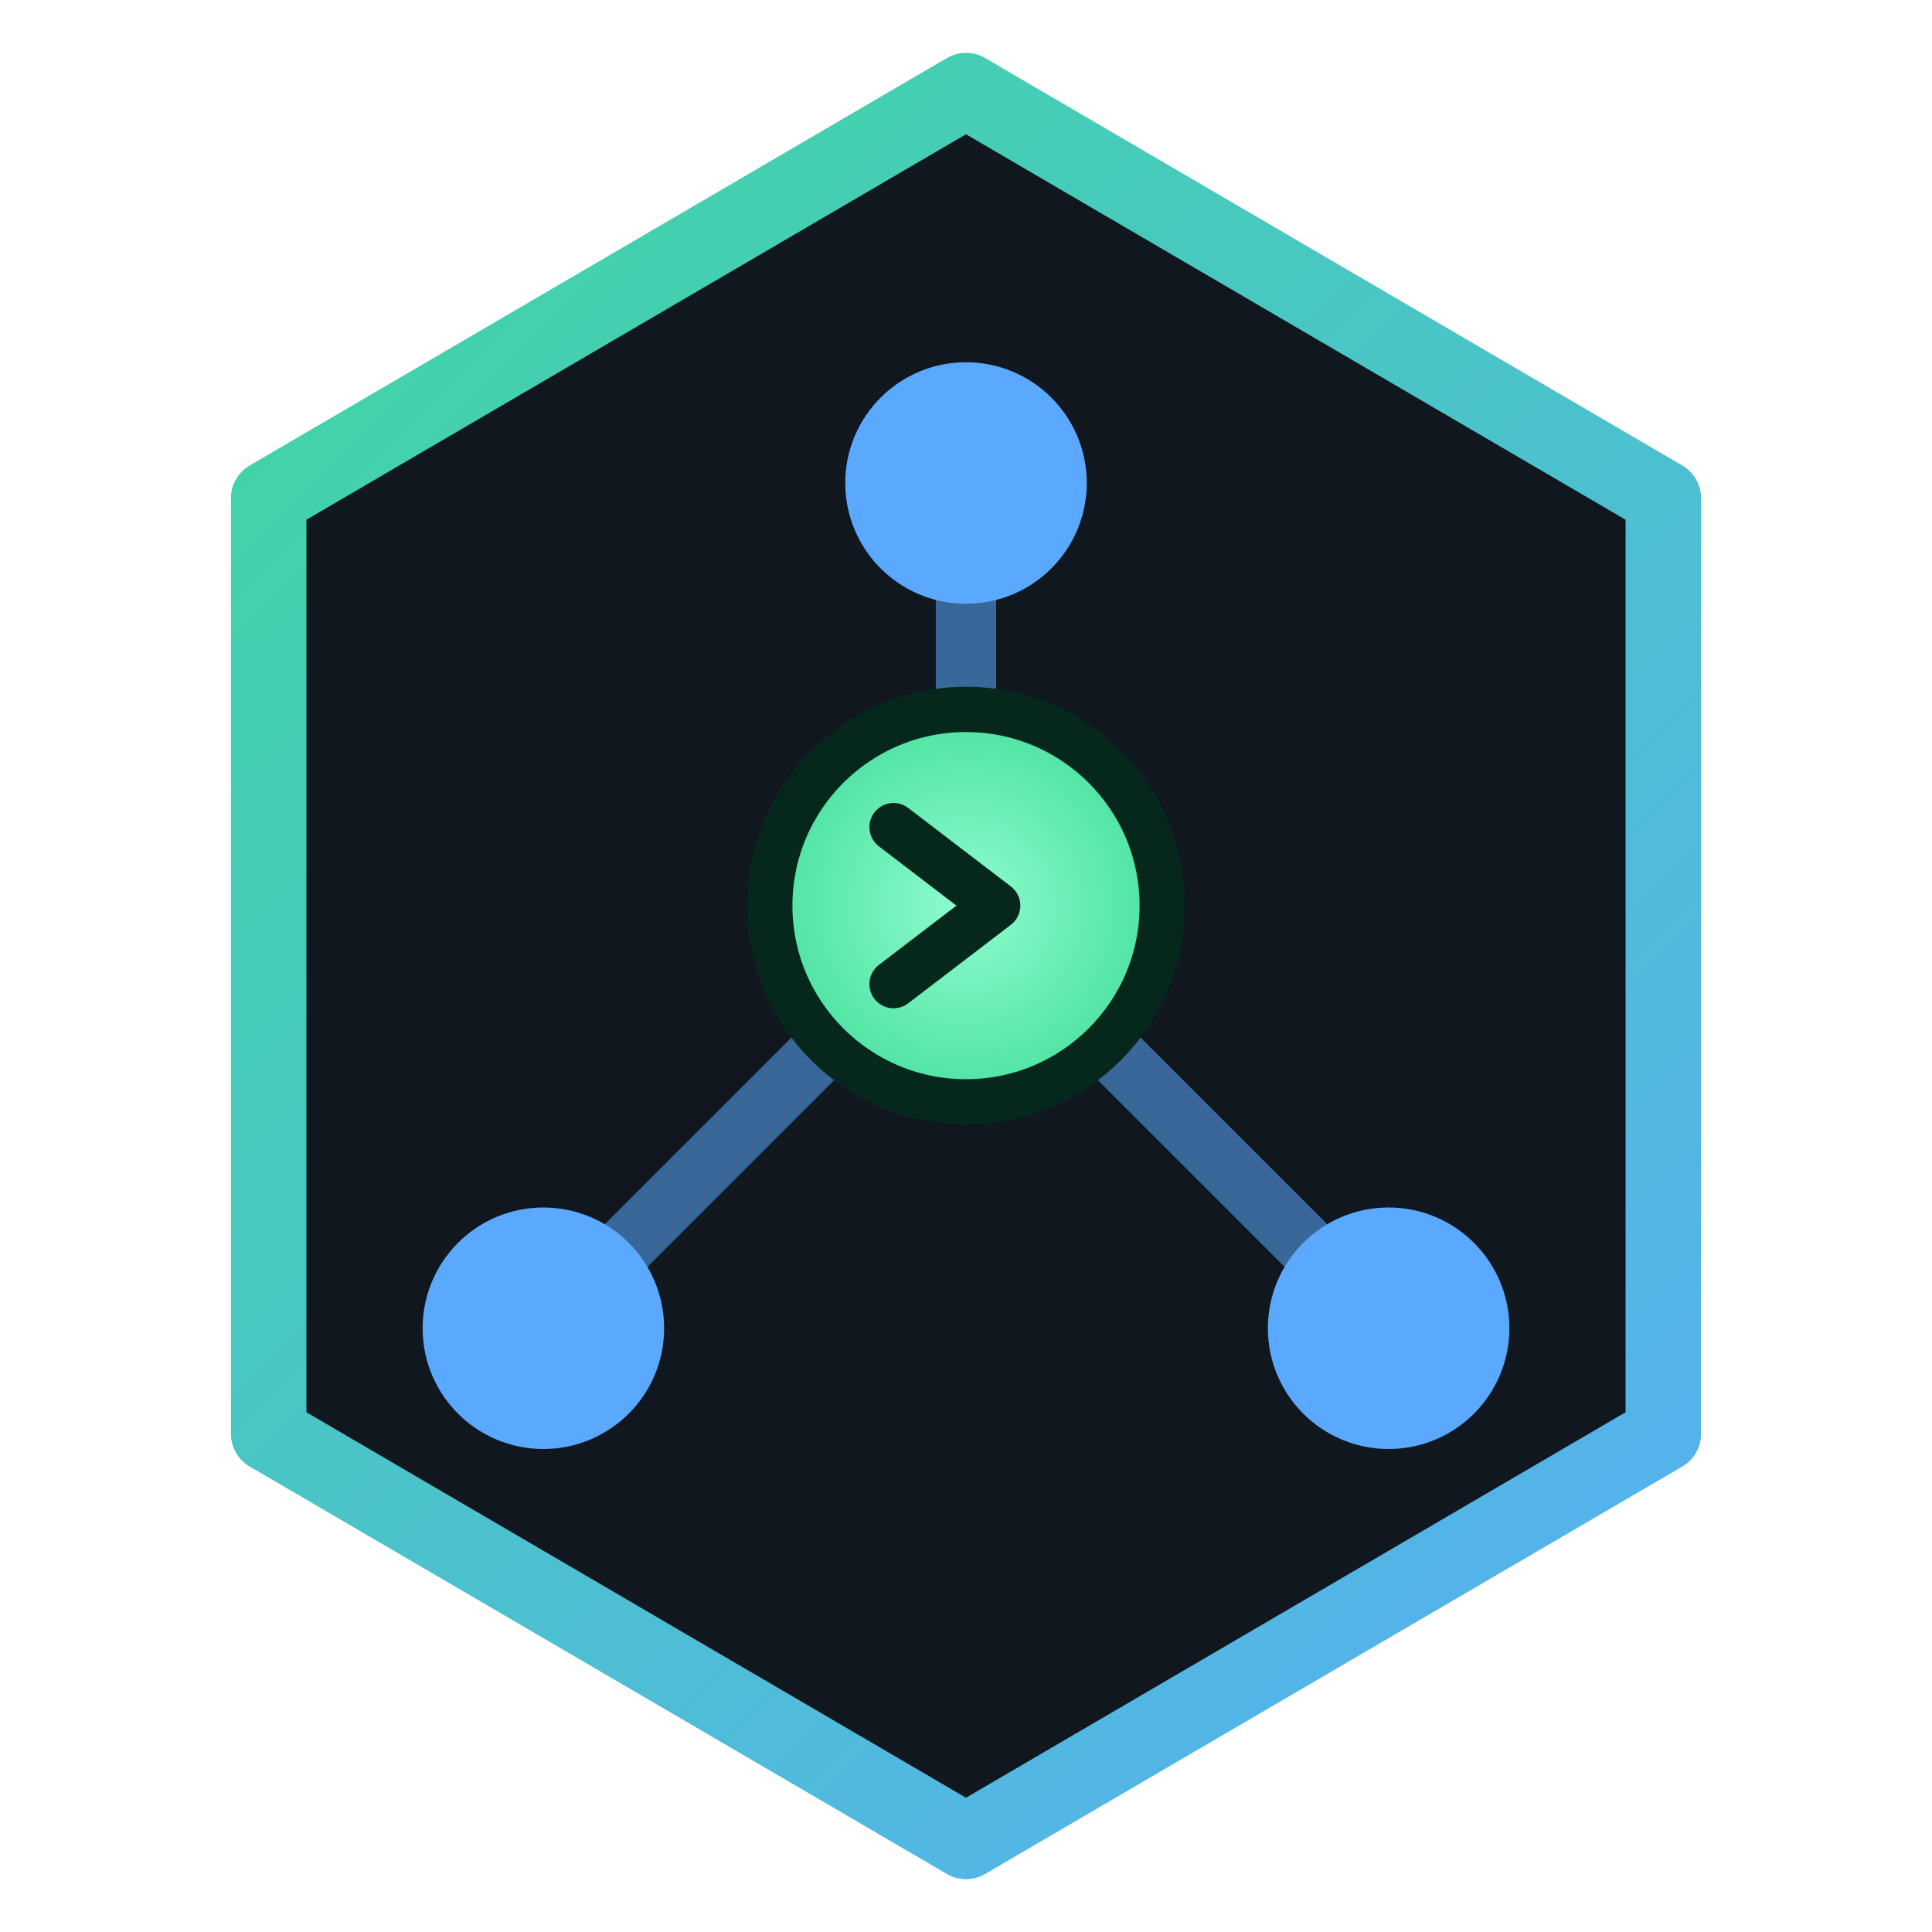
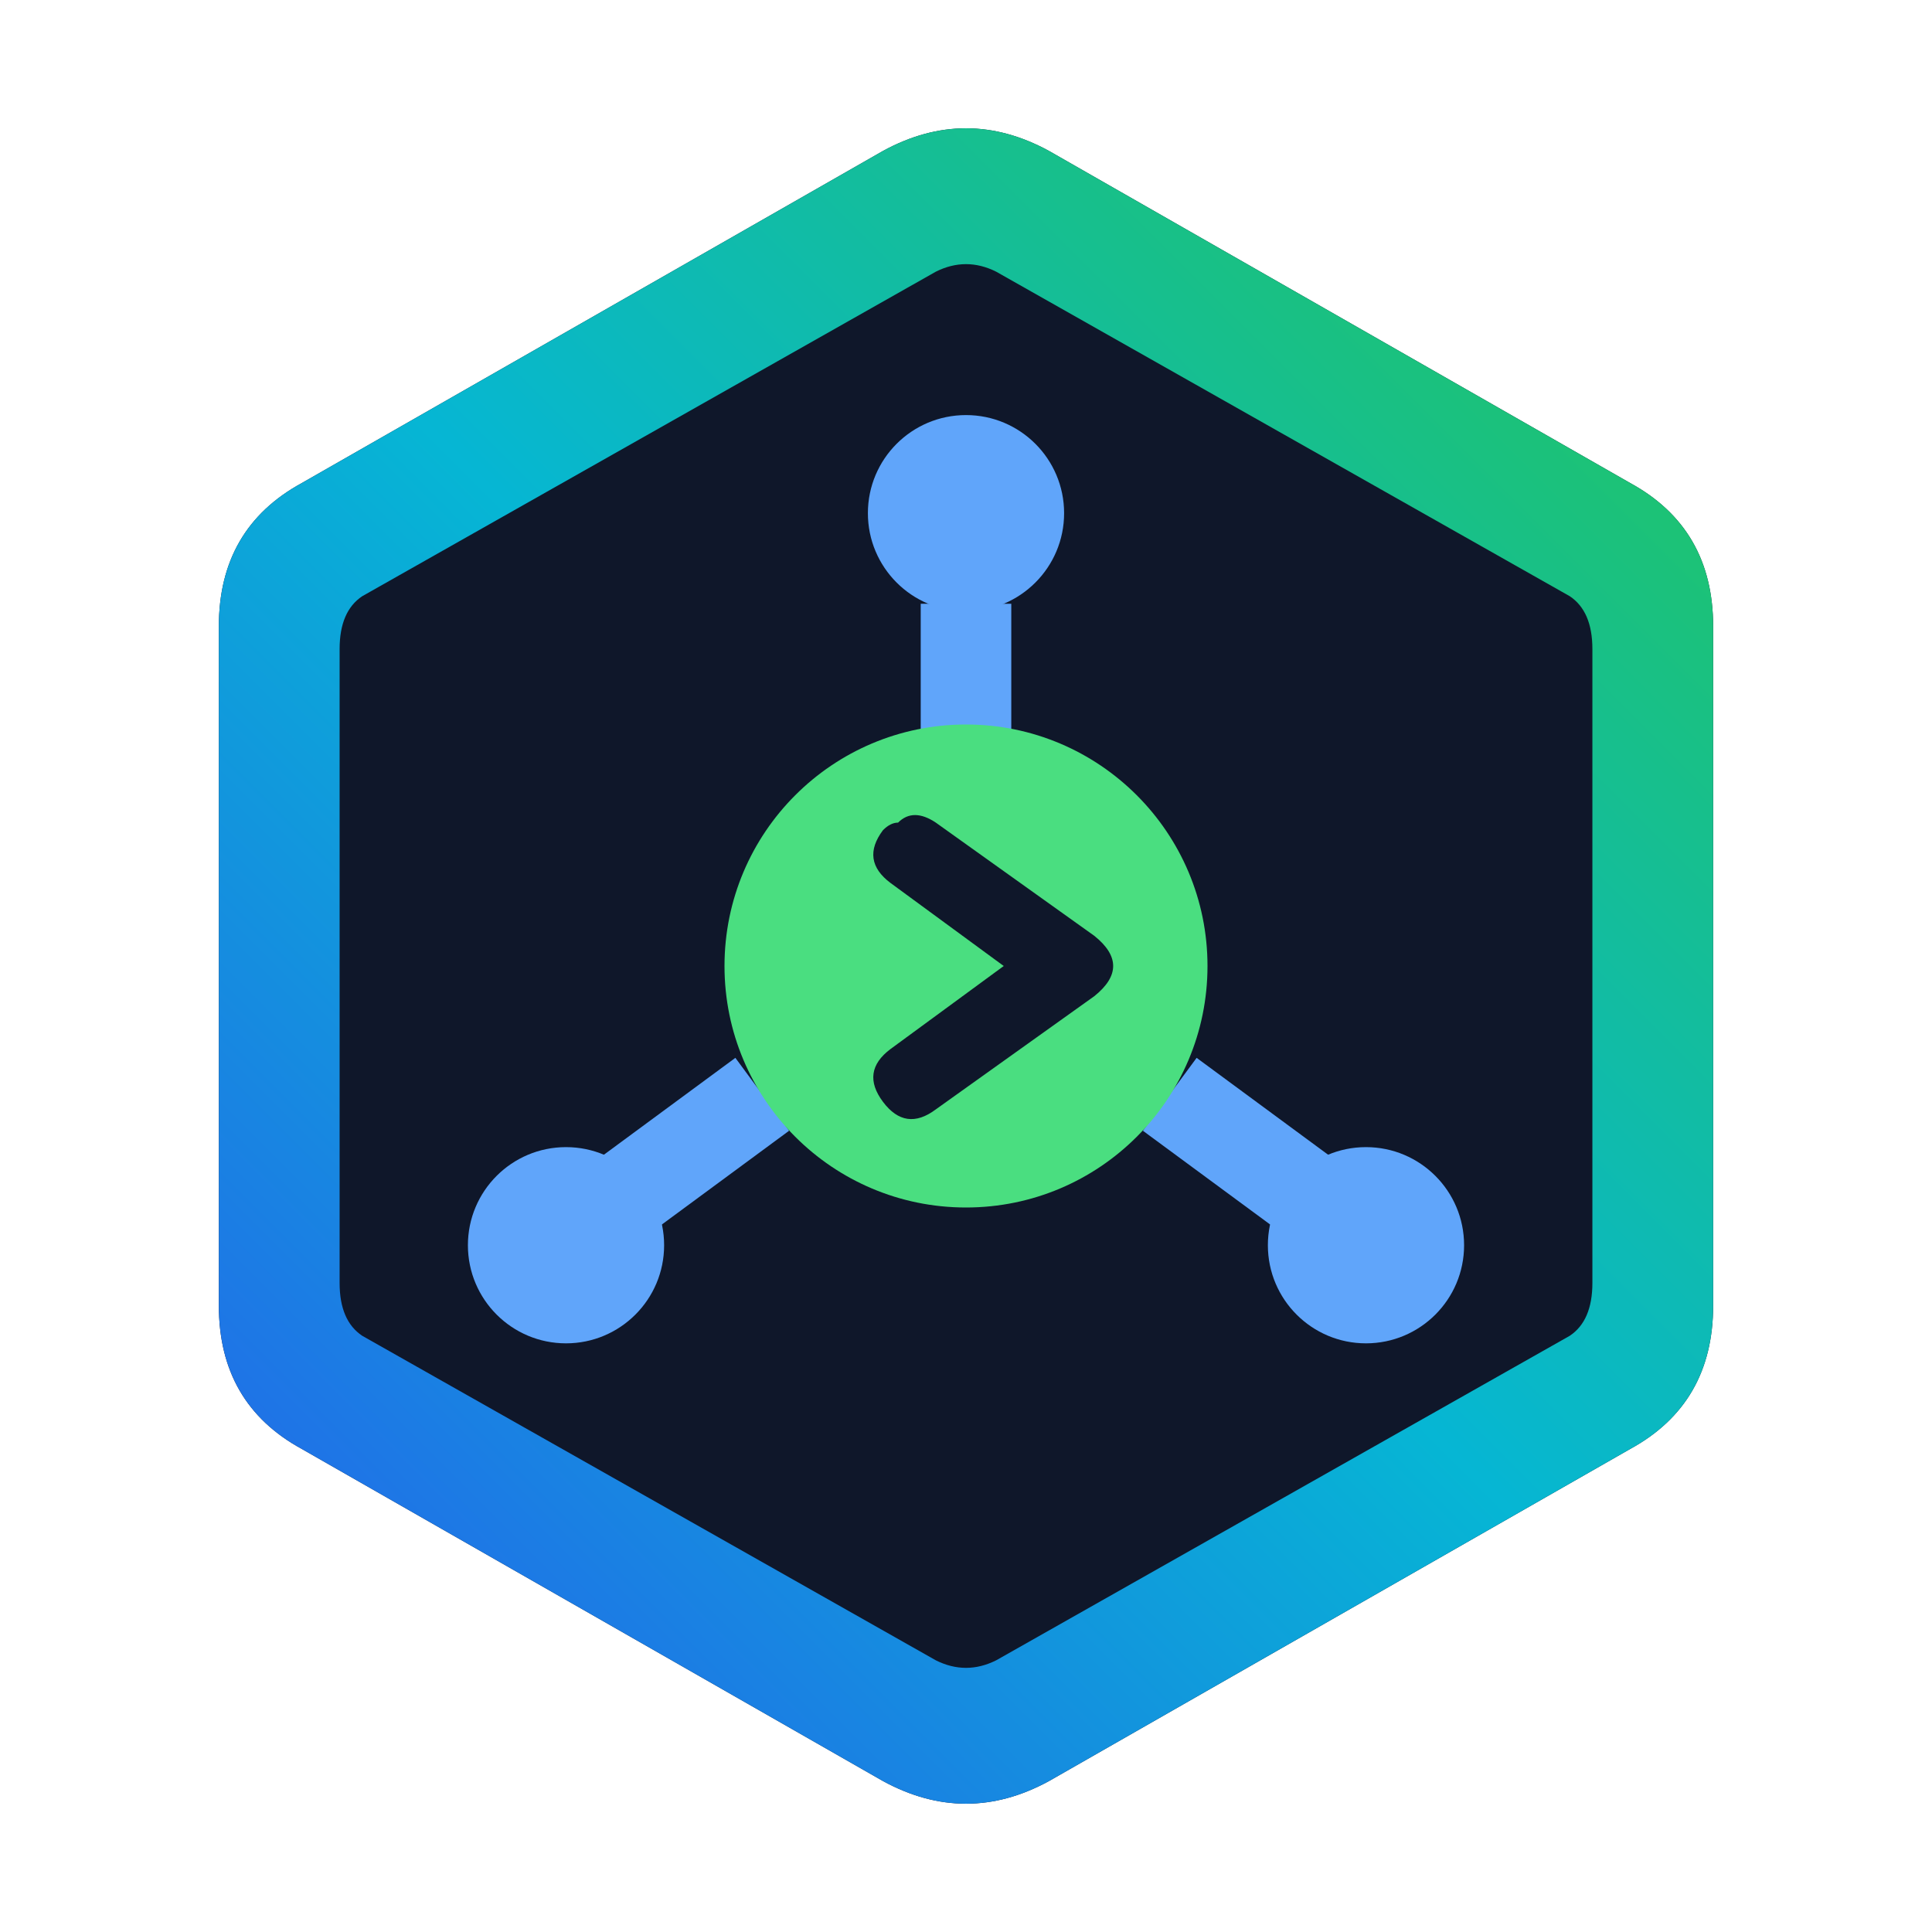
- <svg xmlns="http://www.w3.org/2000/svg" viewBox="0 0 64 64" role="img" aria-label="hve-squad logo" width="64" height="64">
-   <defs>
-     <linearGradient id="hsEdge" x1="0" y1="0" x2="64" y2="64" gradientUnits="userSpaceOnUse">
-       <stop offset="0" stop-color="#3ddc97" />
-       <stop offset="1" stop-color="#5aa9ff" />
-     </linearGradient>
-     <radialGradient id="hsCore" cx="32" cy="30" r="8" gradientUnits="userSpaceOnUse">
-       <stop offset="0" stop-color="#8ffccf" />
-       <stop offset="1" stop-color="#3ddc97" />
-     </radialGradient>
-   </defs>
-   <polygon points="32,3 55.1,16.5 55.1,47.5 32,61 8.9,47.5 8.9,16.5" fill="#11171f" stroke="url(#hsEdge)" stroke-width="2.5" stroke-linejoin="round" />
-   <g stroke="#5aa9ff" stroke-width="2" stroke-linecap="round" opacity="0.55">
-     <line x1="32" y1="30" x2="32" y2="16" />
-     <line x1="32" y1="30" x2="18" y2="44" />
-     <line x1="32" y1="30" x2="46" y2="44" />
+ <svg xmlns="http://www.w3.org/2000/svg" width="256" height="256" viewBox="0 0 256 256" role="img" aria-labelledby="title desc">
+   <g transform="translate(0 0) scale(1.0)" fill="#0F172A" color="#0F172A">
+     <defs>
+       <linearGradient id="hve-squad-gradient-0" gradientUnits="userSpaceOnUse" x1="32" y1="224" x2="224" y2="32">
+         <stop offset="0%" stop-color="#2563EB" />
+         <stop offset="50%" stop-color="#06B6D4" />
+         <stop offset="100%" stop-color="#22C55E" />
+       </linearGradient>
+     </defs>
+     <path d="M117 20Q128 14 139 20L216 64Q227 70 227 83V173Q227 186 216 192L139 236Q128 242 117 236L40 192Q29 186 29 173V83Q29 70 40 64Z" fill="#0F172A" />
+     <path fill-rule="evenodd" d="M117 20Q128 14 139 20L216 64Q227 70 227 83V173Q227 186 216 192L139 236Q128 242 117 236L40 192Q29 186 29 173V83Q29 70 40 64ZM124 36Q128 34 132 36L208 79Q211 81 211 86V170Q211 175 208 177L132 220Q128 222 124 220L48 177Q45 175 45 170V86Q45 81 48 79Z" fill="url(#hve-squad-gradient-0)" />
+     <path d="M128 80V99M101 145L82 159M155 145L174 159" stroke="#60A5FA" stroke-width="12" />
+     <circle cx="128" cy="68" r="13" fill="#60A5FA" />
+     <circle cx="75" cy="165" r="13" fill="#60A5FA" />
+     <circle cx="181" cy="165" r="13" fill="#60A5FA" />
+     <path fill-rule="evenodd" d="M160 128a32 32 0 1 1-64 0 32 32 0 1 1 64 0ZM119 109Q121 107 124 109L145 124Q150 128 145 132L124 147Q120 150 117 146Q114 142 118 139L133 128L118 117Q114 114 117 110Q118 109 119 109Z" fill="#4ADE80" />
  </g>
-   <g fill="#5aa9ff">
-     <circle cx="32" cy="16" r="4" />
-     <circle cx="18" cy="44" r="4" />
-     <circle cx="46" cy="44" r="4" />
-   </g>
-   <circle cx="32" cy="30" r="6.5" fill="url(#hsCore)" stroke="#06281c" stroke-width="1.5" />
-   <path d="M29.6 27.4 L33 30 L29.6 32.6" fill="none" stroke="#06281c" stroke-width="1.6" stroke-linecap="round" stroke-linejoin="round" />
</svg>
